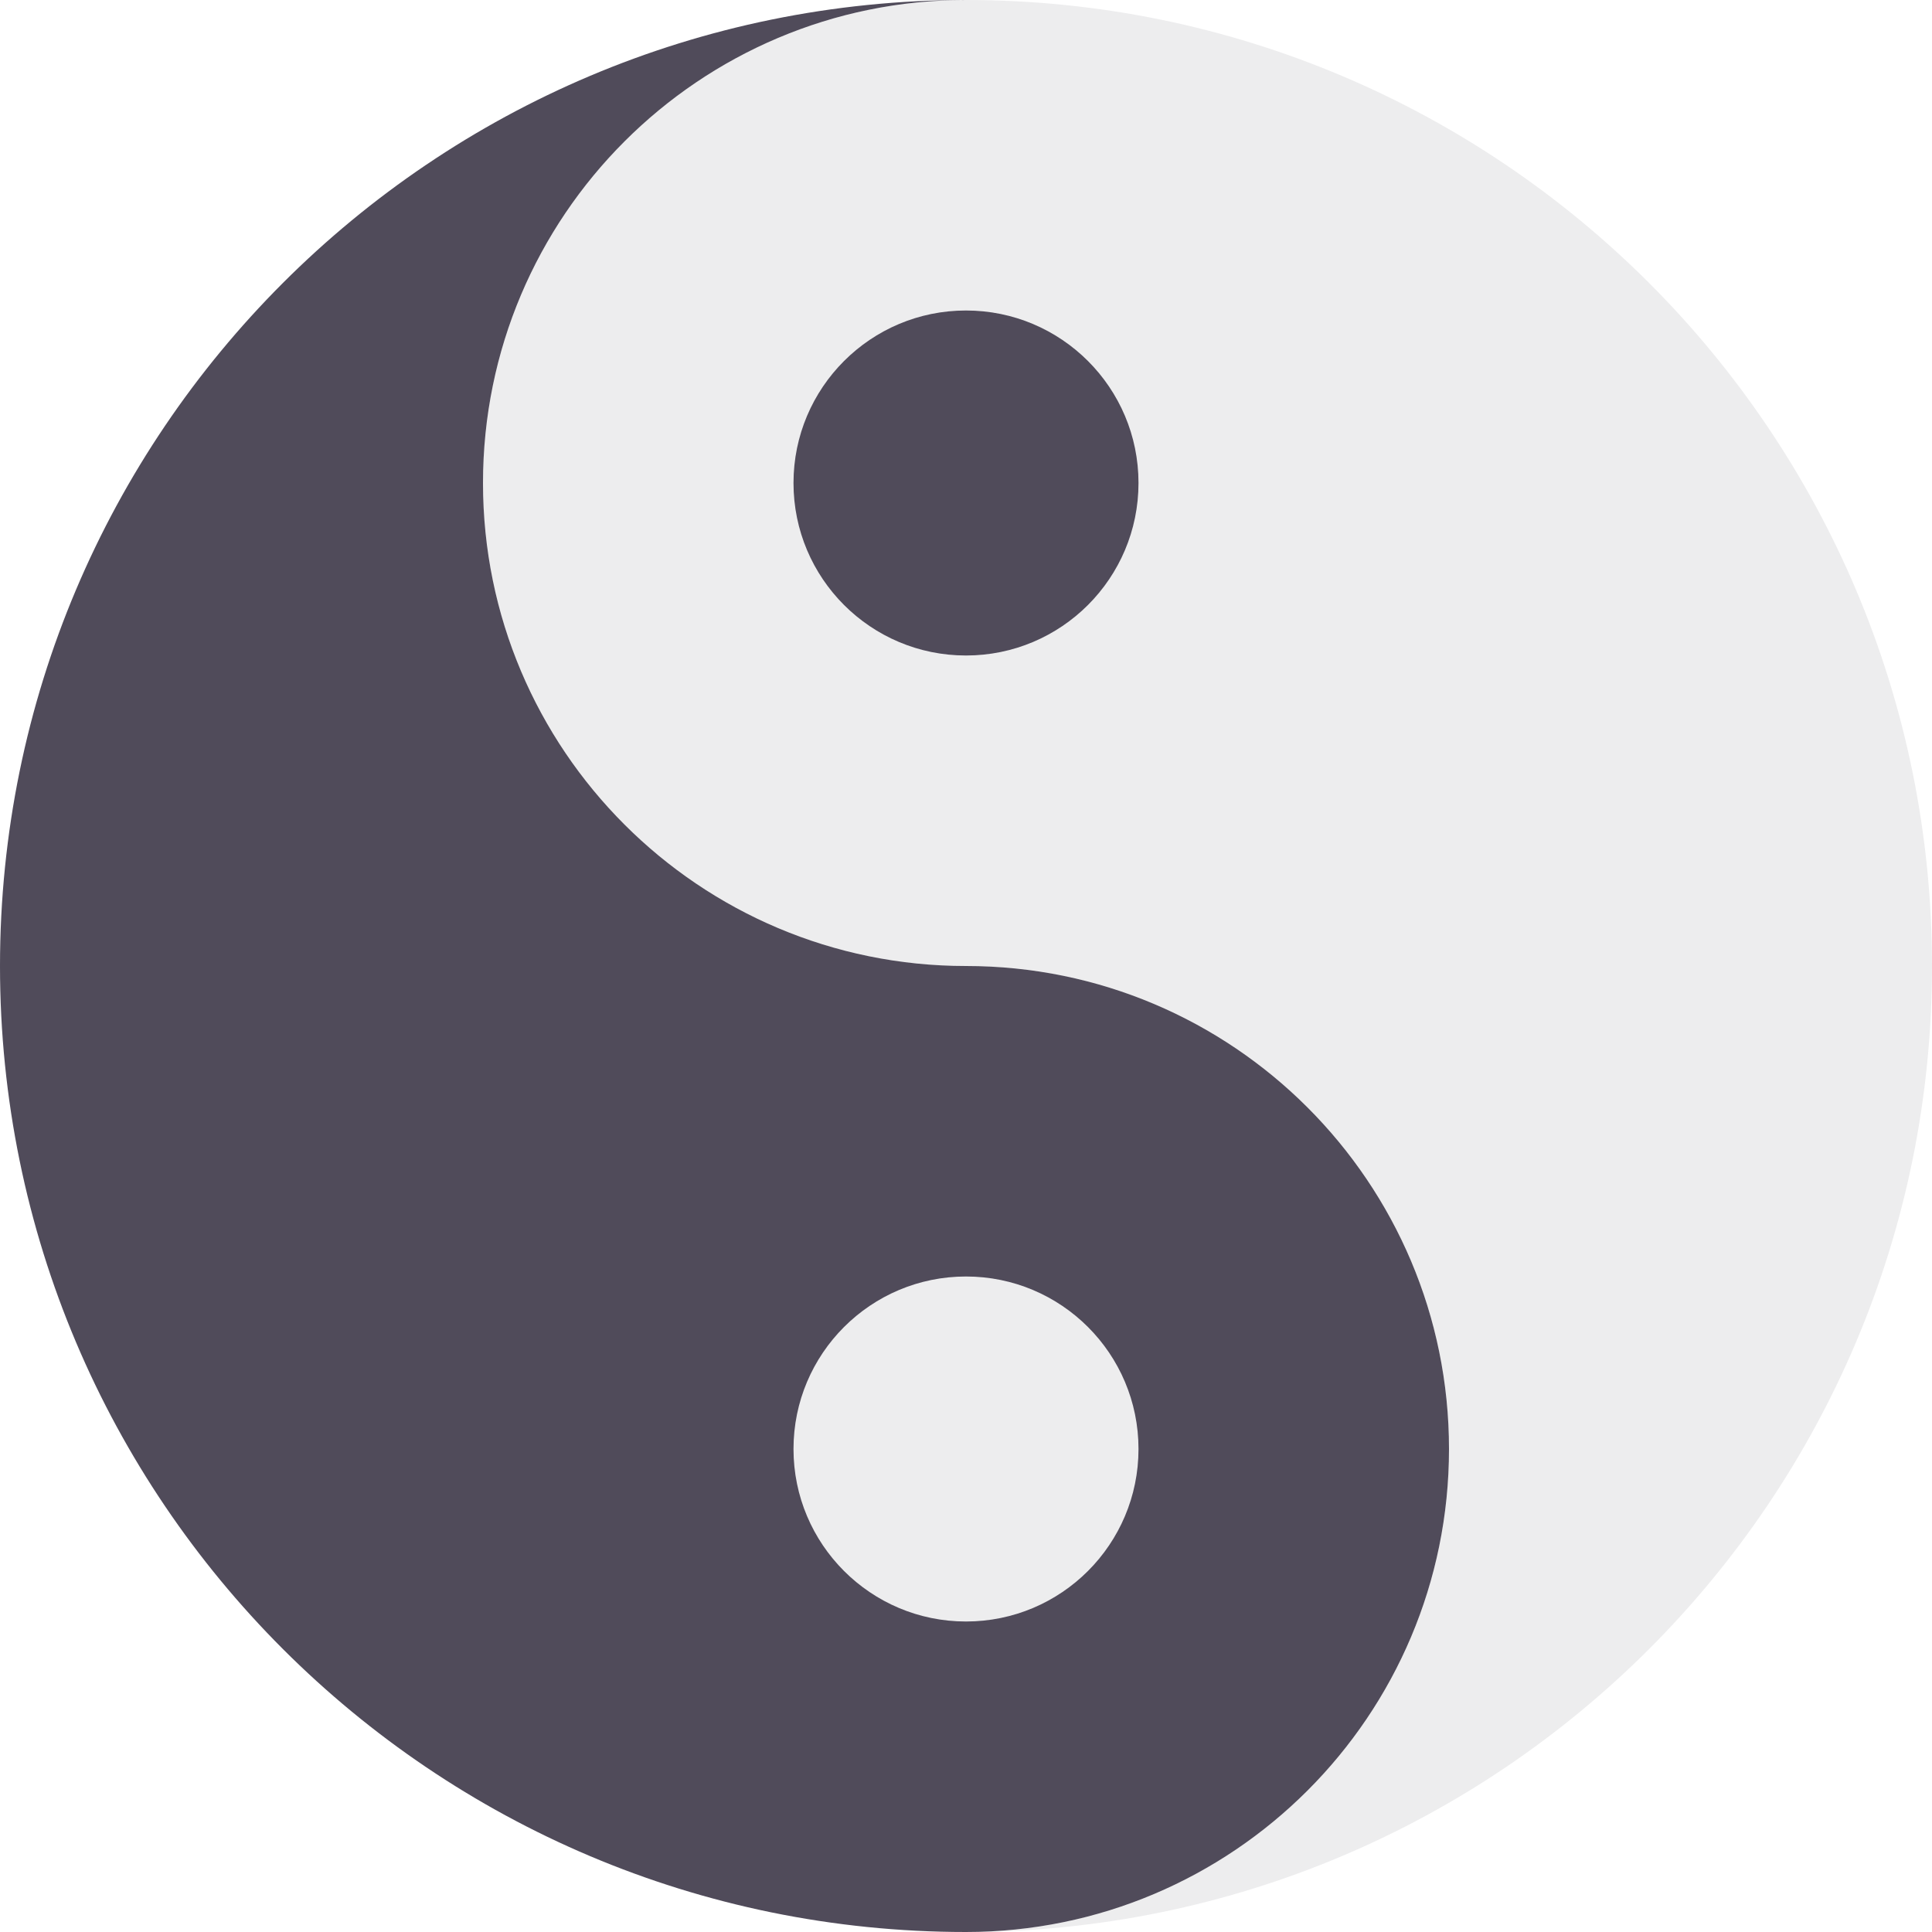
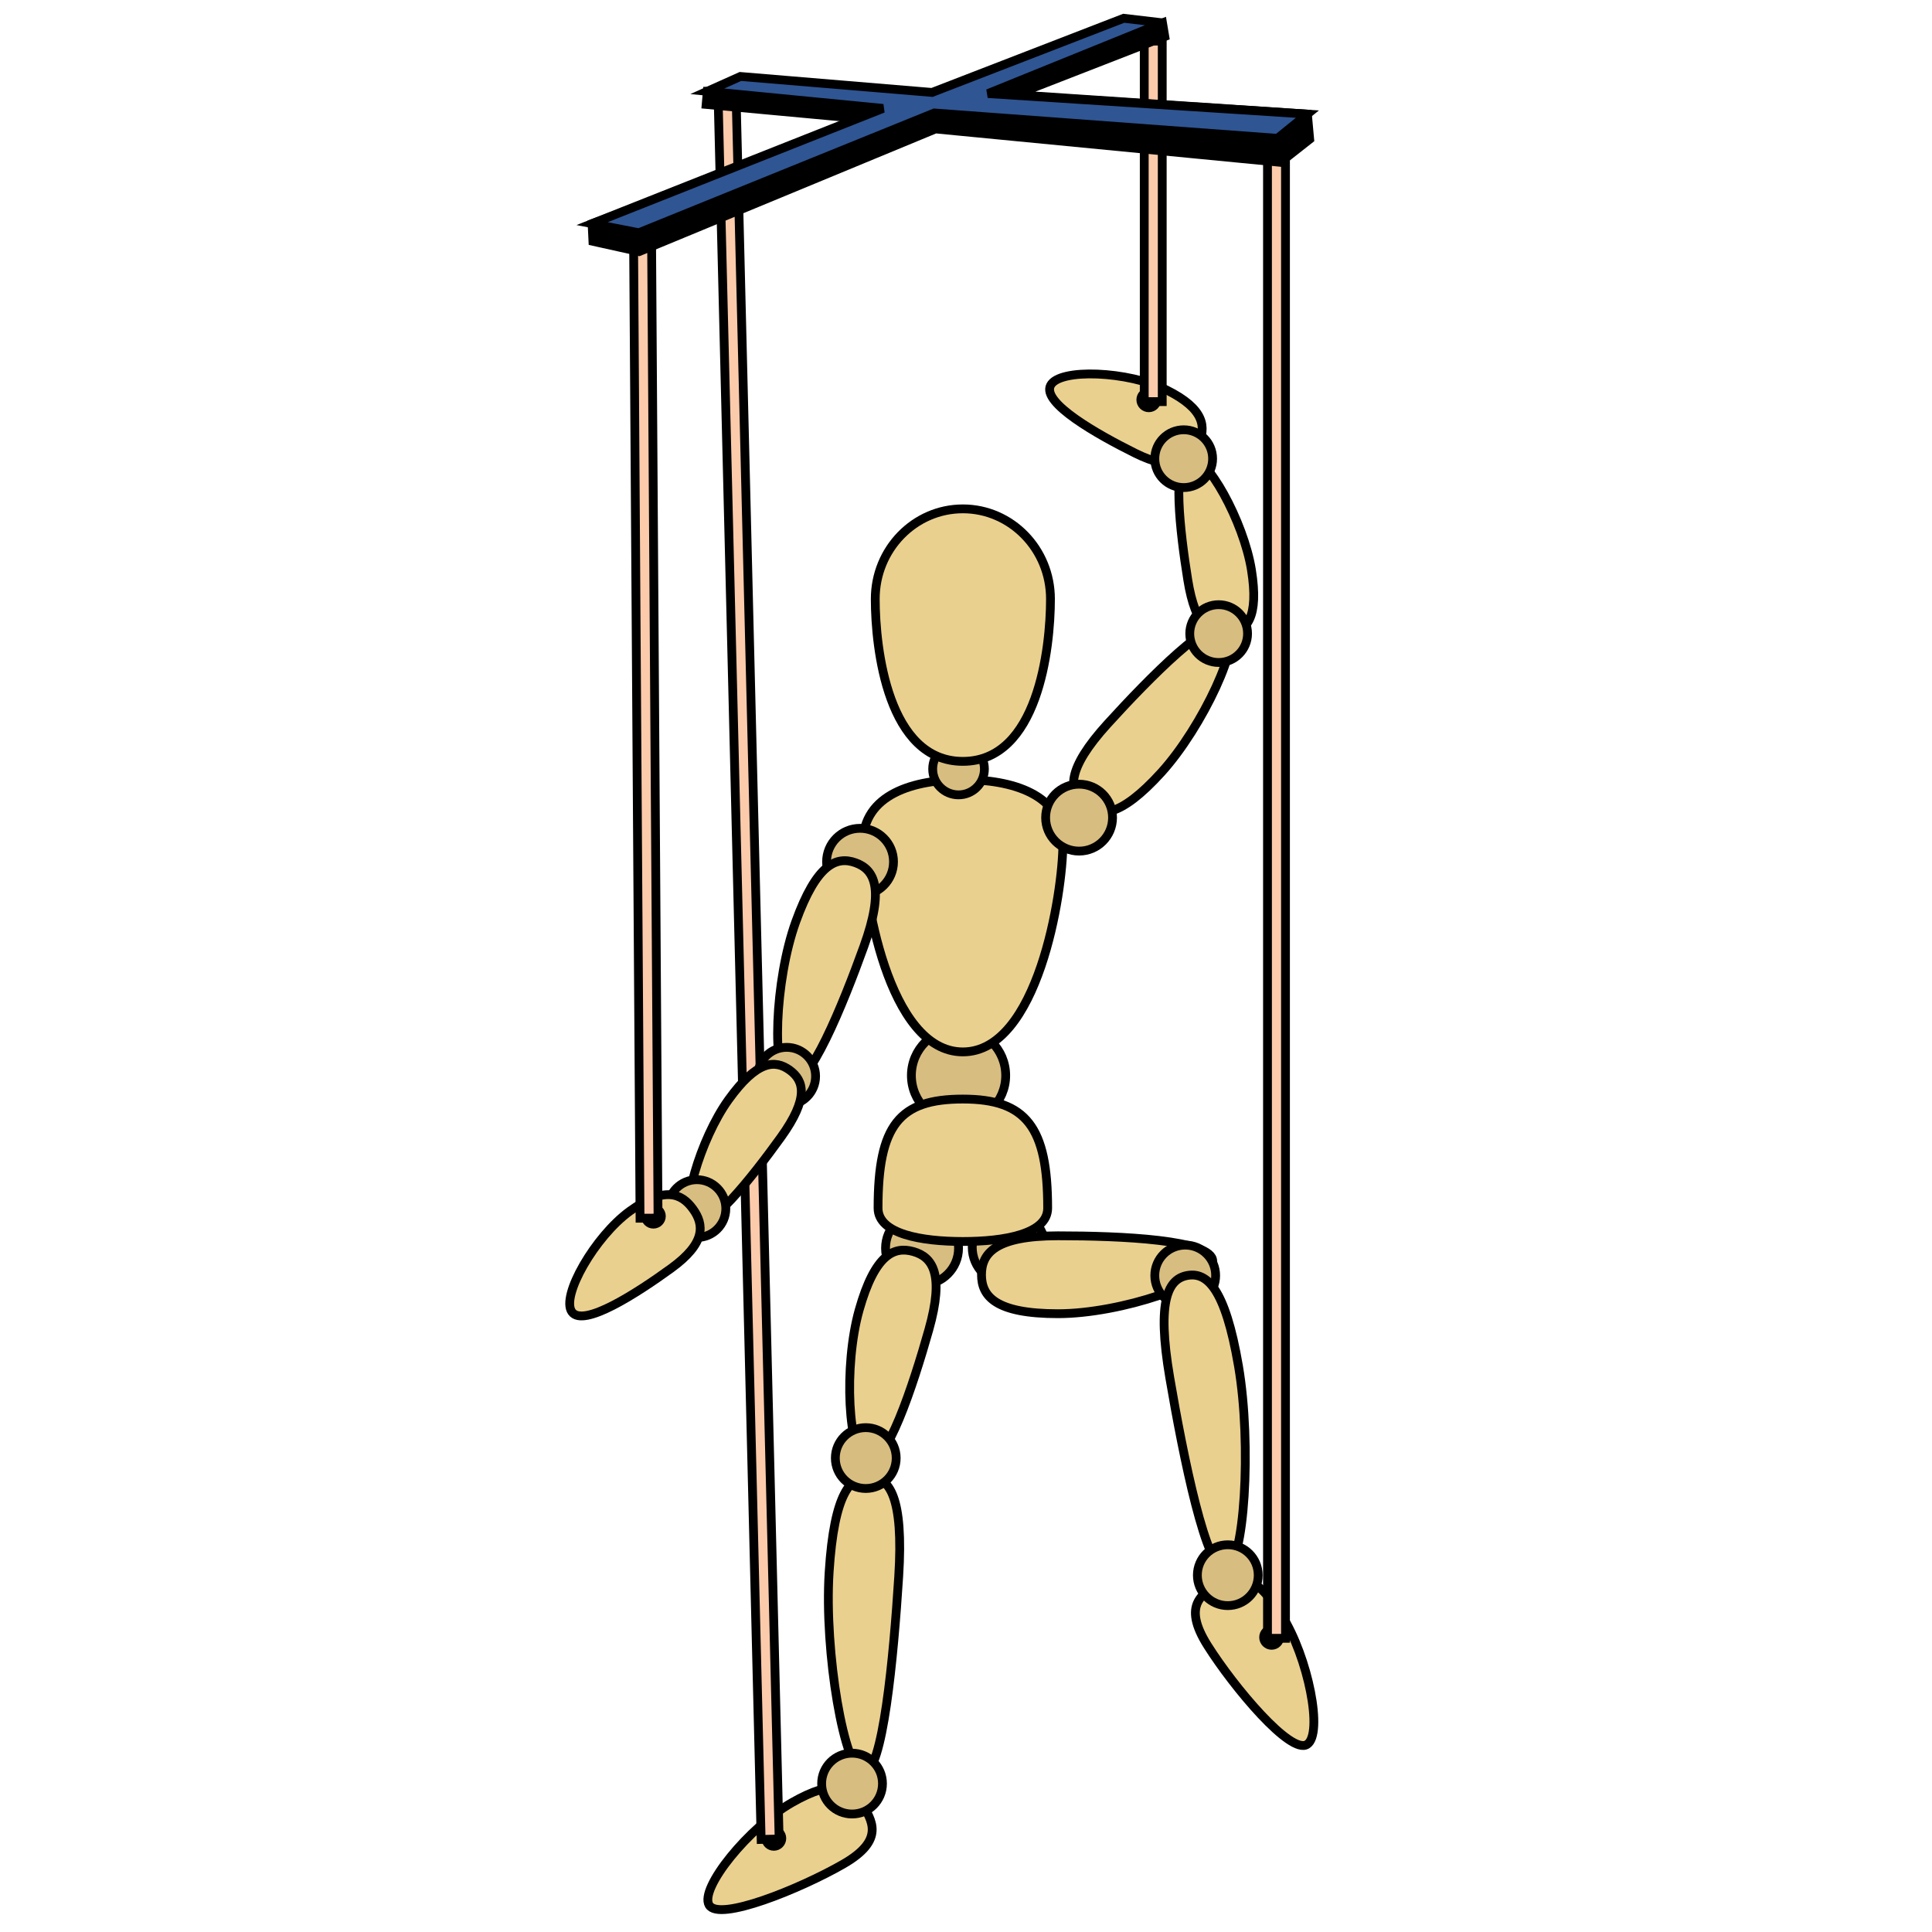
- <svg xmlns="http://www.w3.org/2000/svg" height="800px" width="800px" version="1.1" id="Layer_1" viewBox="0 0 512 512" xml:space="preserve">
-   <path style="fill:#EDEDEE;" d="M256,512c70.693,0,128-57.307,128-128s-57.307-128-128-128s-128-57.307-128-128S185.307,0,256,0  c141.385,0,256,114.615,256,256S397.385,512,256,512z" />
-   <path style="fill:#504B5A;" d="M256,0c-70.693,0-128,57.307-128,128s57.307,128,128,128s128,57.307,128,128s-57.307,128-128,128  C114.615,512,0,397.385,0,256S114.615,0,256,0z" />
-   <circle style="fill:#EDEDEE;" cx="256" cy="384" r="45.714" />
-   <circle style="fill:#504B5A;" cx="256" cy="128" r="45.714" />
+ <svg xmlns="http://www.w3.org/2000/svg" version="1.1" id="Layer_1" viewBox="150.73 30.73 205.62 435.62" xml:space="preserve" width="800px" height="800px" fill="#000000" stroke="#000000" stroke-width="1.985">
+   <g id="SVGRepo_iconCarrier">
+     <g>
+       <circle style="fill:#D8BD80;" cx="263.179" cy="311.979" r="8.231" />
+       <circle style="fill:#D8BD80;" cx="251.859" cy="273.229" r="10.631" />
+       <circle style="fill:#D8BD80;" cx="243.629" cy="312.159" r="8.231" />
+     </g>
+     <g>
+       <path style="fill:#EAD08F;" d="M241.654,312.924c-4.34-1.225-8.659,0.611-12.205,13.173c-3.545,12.562-2.526,32.892,1.814,34.117 c4.341,1.226,10.358-17.119,13.905-29.681C248.713,317.973,245.994,314.15,241.654,312.924z" />
+       <path style="fill:#EAD08F;" d="M230.047,437.309c-2.185-3.812-6.138-5.65-15.81-0.102c-9.673,5.55-20.814,19.248-18.628,23.057 c2.186,3.811,20.541-3.652,30.213-9.202C235.495,445.514,232.231,441.12,230.047,437.309z" />
+     </g>
+     <circle style="fill:#BC9F66;" cx="210.209" cy="445.229" r="1.801" />
+     <path style="fill:#EAD08F;" d="M231.92,363.662c-4.332-0.272-8.102,3.555-9.239,21.537c-1.136,17.979,3.429,44.947,7.76,45.221 c4.333,0.274,6.789-26.249,7.926-44.228C239.505,368.21,236.249,363.938,231.92,363.662z" />
+     <g>
+       <circle style="fill:#D8BD80;" cx="230.939" cy="359.489" r="6.86" />
+       <circle style="fill:#D8BD80;" cx="227.849" cy="432.889" r="6.859" />
+     </g>
+     <path style="fill:#EAD08F;" d="M274.284,309.373c-14.078,0-17.25,3.933-17.25,8.785c0,4.85,3.172,8.783,17.25,8.783 c14.079,0,34.884-6.997,34.884-11.848C309.167,310.242,288.362,309.373,274.284,309.373z" />
+     <circle style="fill:#D8BD80;" cx="302.969" cy="318.329" r="6.86" />
+     <g>
+       <path style="fill:#EAD08F;" d="M312.658,171.941c-3.338-3.034-17.805,11.675-27.189,21.996c-9.385,10.321-8.793,15.105-5.458,18.14 c3.336,3.033,8.156,3.168,17.542-7.152C306.937,194.604,315.994,174.975,312.658,171.941z" />
+       <path style="fill:#EAD08F;" d="M298.776,118.669c-8.641-4.291-24.23-4.956-26.183-1.022c-1.954,3.935,10.465,10.979,19.106,15.271 c8.642,4.292,12.171,2.068,14.126-1.866C307.779,127.118,307.416,122.96,298.776,118.669z" />
+     </g>
+     <circle style="fill:#BC9F66;" cx="294.759" cy="120.869" r="1.801" />
+     <g>
+       <path style="fill:#EAD08F;" d="M317.892,159.184c-1.754-10.847-10.06-25.957-14.02-25.317c-3.961,0.64-2.078,16.788-0.325,27.635 c1.753,10.85,5.359,12.774,9.321,12.135C316.828,172.996,319.644,170.033,317.892,159.184z" />
+       <path style="fill:#EAD08F;" d="M252.832,206.516c-10.91,0-22.552,3.182-22.552,14.405c0,11.223,5.661,46.988,22.552,46.988 s22.552-35.766,22.552-46.988C275.384,209.698,263.742,206.516,252.832,206.516z" />
+     </g>
+     <circle style="fill:#D8BD80;" cx="229.649" cy="225.039" r="7.545" />
+     <g>
+       <path style="fill:#EAD08F;" d="M324.754,394.97c-5.957-9.426-10.311-9.649-14.023-7.302c-3.713,2.346-8.653,4.705-2.697,14.133 c5.955,9.428,18.69,24.607,22.404,22.261C334.152,421.717,330.708,404.398,324.754,394.97z" />
+       <path style="fill:#EAD08F;" d="M314.98,338.744c-3.034-17.761-7.188-21.167-11.467-20.438c-4.277,0.731-7.062,5.325-4.025,23.085 c3.035,17.758,8.283,43.871,12.563,43.141C316.329,383.801,318.013,356.5,314.98,338.744z" />
+       <path style="fill:#EAD08F;" d="M252.832,278.542c-14.323,0-19.122,5.83-19.122,24.58c0,5.871,9.872,7.535,19.122,7.535 c9.251,0,19.122-1.664,19.122-7.535C271.954,284.887,267.154,278.542,252.832,278.542z" />
+     </g>
+     <circle style="fill:#BC9F66;" cx="322.449" cy="399.909" r="1.801" />
+     <rect x="293.729" y="39.996" style="fill:#FBCBAB;" width="4.058" height="81.29" />
+     <circle style="fill:#D8BD80;" cx="251.859" cy="204.119" r="5.831" />
+     <path style="fill:#EAD08F;" d="M252.832,145.464c-10.91,0-19.754,9.099-19.754,20.322c0,11.223,2.863,36.614,19.754,36.614 s19.754-25.391,19.754-36.614C272.586,154.563,263.742,145.464,252.832,145.464z" />
+     <g>
+       <circle style="fill:#D8BD80;" cx="279.039" cy="215.089" r="7.545" />
+       <circle style="fill:#D8BD80;" cx="310.509" cy="173.589" r="6.516" />
+       <circle style="fill:#D8BD80;" cx="302.629" cy="134.149" r="6.516" />
+     </g>
+     <g>
+       <rect x="321.519" y="63.659" style="fill:#FBCBAB;" width="4.058" height="336.47" />
+       <rect x="204.476" y="50.736" transform="matrix(-0.9997 0.0247 -0.0247 -0.9997 417.075 491.0518)" style="fill:#FBCBAB;" width="4.058" height="394.732" />
+     </g>
+     <circle style="fill:#D8BD80;" cx="312.569" cy="385.899" r="6.86" />
+     <path style="fill:#EAD08F;" d="M228.629,225.26c-4.242-1.528-8.748,0.189-13.478,13.313c-4.728,13.123-5.597,34.723-1.354,36.251 c4.244,1.529,11.991-17.592,16.721-30.715C235.246,230.986,232.871,226.79,228.629,225.26z" />
+     <circle style="fill:#D8BD80;" cx="213.109" cy="273.399" r="6.517" />
+     <path style="fill:#EAD08F;" d="M213.762,272.001c-3.255-2.345-7.343-2.236-13.764,6.682c-6.42,8.919-11.214,25.481-7.957,27.825 c3.256,2.344,13.328-10.416,19.749-19.334C218.212,278.255,217.018,274.347,213.762,272.001z" />
+     <circle style="fill:#D8BD80;" cx="192.869" cy="303.239" r="6.516" />
+     <path style="fill:#EAD08F;" d="M191.965,303.313c-2.579-3.556-6.431-5.161-14.239,0.505c-7.807,5.668-15.623,19.171-13.042,22.727 s14.579-4.184,22.387-9.852C194.879,311.026,194.546,306.868,191.965,303.313z" />
+     <circle style="fill:#BC9F66;" cx="183.049" cy="304.949" r="1.801" />
+     <rect x="181.315" y="83.219" transform="matrix(-1 0.0066 -0.0066 -1 365.9657 387.4047)" style="fill:#FBCBAB;" width="4.058" height="222.175" />
+     <polygon style="fill:#000000;" points="330.518,56.459 264.665,52.086 298.364,38.967 297.849,35.88 256.177,51.829 195.211,51.315 194.954,54.273 232.511,57.746 169.23,81.154 169.423,85.142 179.841,87.456 246.659,59.804 324.409,67.328 331.033,62.119 " />
+     <polygon style="fill:#2f5593;" points="258.492,51.829 297.849,35.88 289.103,34.851 245.887,51.572 202.671,47.971 195.211,51.315 234.826,55.173 169.23,81.154 179.777,83.212 246.401,56.202 323.766,61.926 330.518,56.459 " />
+   </g>
</svg>
